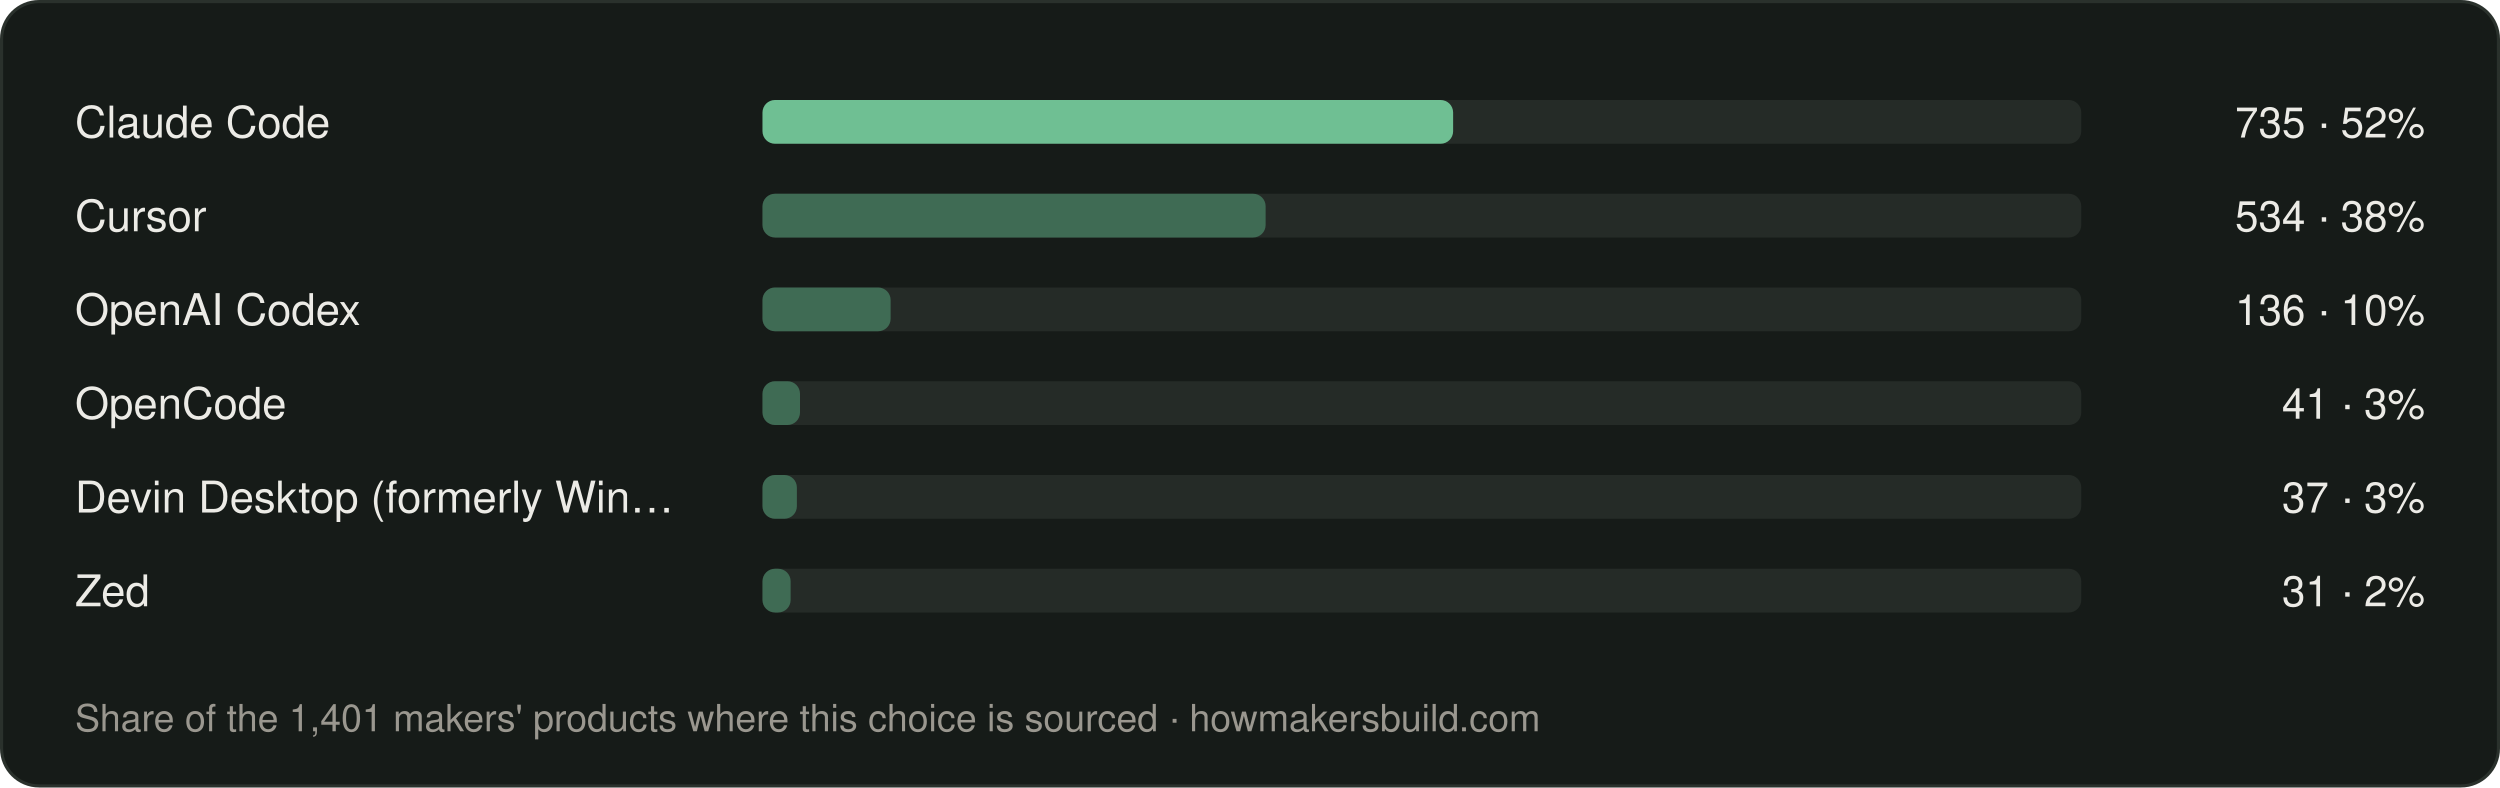
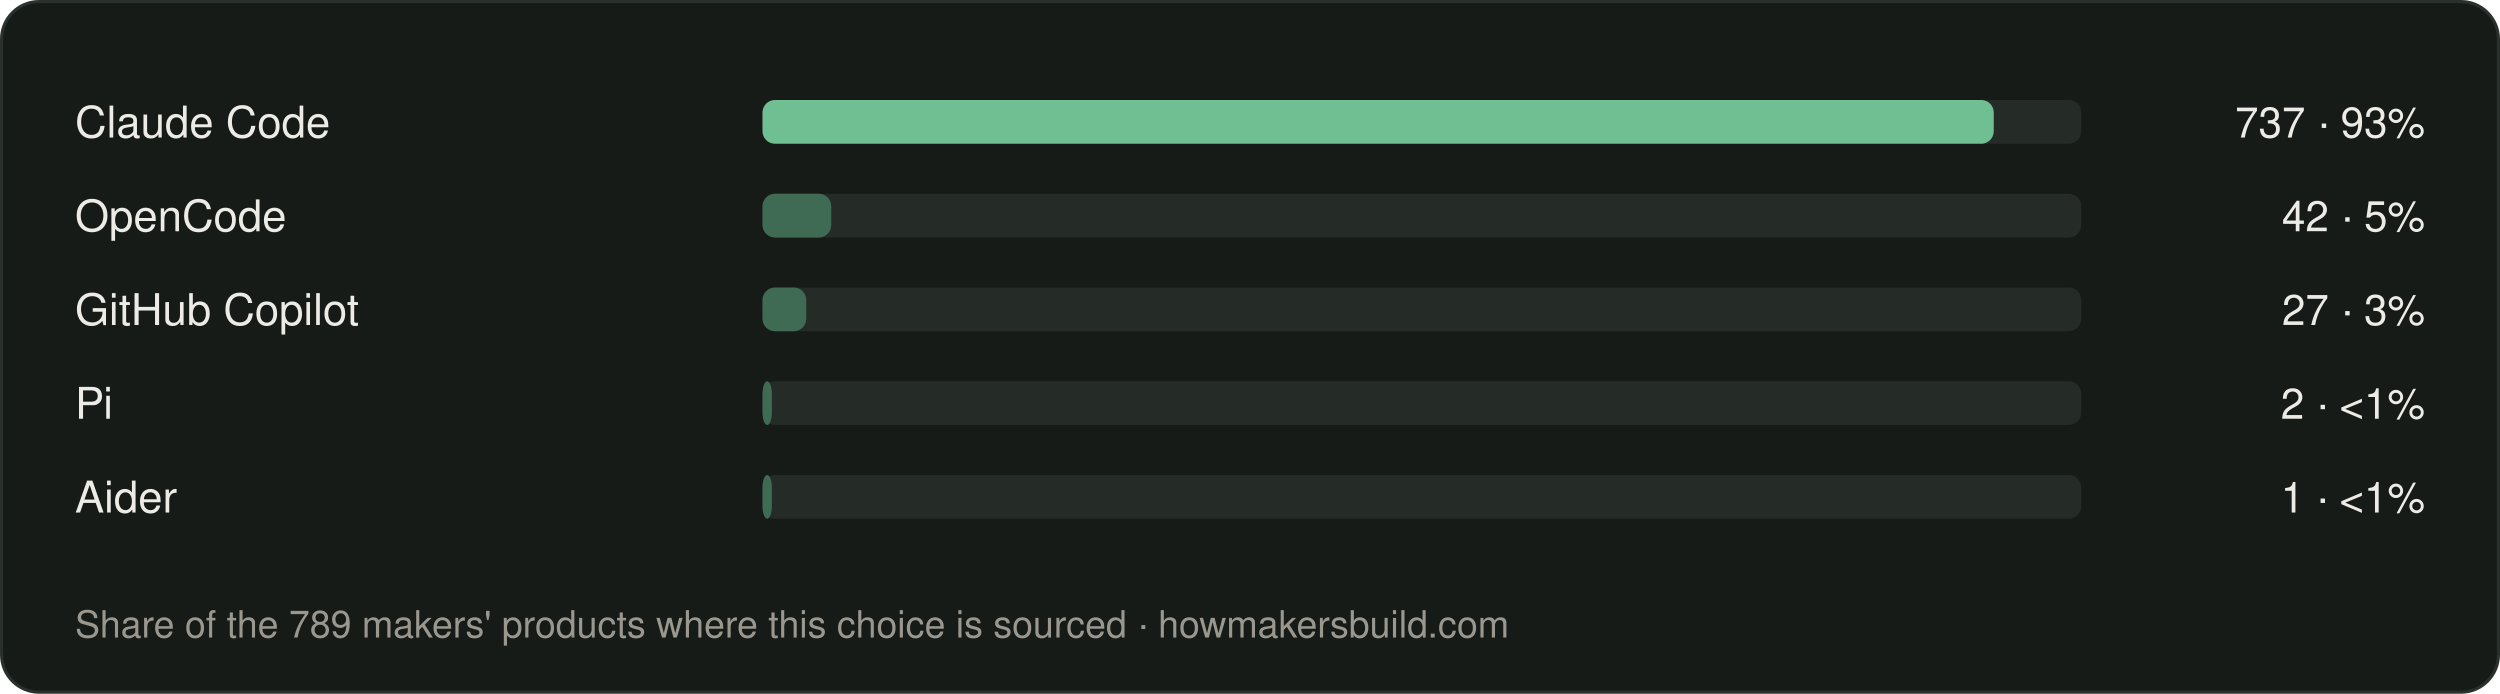
- <svg xmlns="http://www.w3.org/2000/svg" width="800" height="252" viewBox="0 0 800 252" font-family="-apple-system, BlinkMacSystemFont, 'Segoe UI', Helvetica, Arial, sans-serif">
-   <rect x="0.5" y="0.5" width="799" height="251" rx="12" fill="#161b18" stroke="#2a312c" />
+ <svg xmlns="http://www.w3.org/2000/svg" width="800" height="222" viewBox="0 0 800 222" font-family="-apple-system, BlinkMacSystemFont, 'Segoe UI', Helvetica, Arial, sans-serif">
+   <rect x="0.5" y="0.5" width="799" height="221" rx="12" fill="#161b18" stroke="#2a312c" />
  <text x="24" y="44" font-size="14" fill="#ecebe6">Claude Code</text>
  <rect x="244" y="32" width="422" height="14" rx="4" fill="#252b27" />
-   <rect x="244" y="32" width="221" height="14" rx="4" fill="#6fbf93" />
-   <text x="776" y="44" font-size="13.5" text-anchor="end" fill="#ecebe6">735 · 52%</text>
-   <text x="24" y="74" font-size="14" fill="#ecebe6">Cursor</text>
+   <rect x="244" y="32" width="394" height="14" rx="4" fill="#6fbf93" />
+   <text x="776" y="44" font-size="13.5" text-anchor="end" fill="#ecebe6">737 · 93%</text>
+   <text x="24" y="74" font-size="14" fill="#ecebe6">OpenCode</text>
  <rect x="244" y="62" width="422" height="14" rx="4" fill="#252b27" />
-   <rect x="244" y="62" width="161" height="14" rx="4" fill="#3f6b54" />
-   <text x="776" y="74" font-size="13.5" text-anchor="end" fill="#ecebe6">534 · 38%</text>
-   <text x="24" y="104" font-size="14" fill="#ecebe6">OpenAI Codex</text>
+   <rect x="244" y="62" width="22" height="14" rx="4" fill="#3f6b54" />
+   <text x="776" y="74" font-size="13.5" text-anchor="end" fill="#ecebe6">42 · 5%</text>
+   <text x="24" y="104" font-size="14" fill="#ecebe6">GitHub Copilot</text>
  <rect x="244" y="92" width="422" height="14" rx="4" fill="#252b27" />
-   <rect x="244" y="92" width="41" height="14" rx="4" fill="#3f6b54" />
-   <text x="776" y="104" font-size="13.5" text-anchor="end" fill="#ecebe6">136 · 10%</text>
-   <text x="24" y="134" font-size="14" fill="#ecebe6">OpenCode</text>
+   <rect x="244" y="92" width="14" height="14" rx="4" fill="#3f6b54" />
+   <text x="776" y="104" font-size="13.5" text-anchor="end" fill="#ecebe6">27 · 3%</text>
+   <text x="24" y="134" font-size="14" fill="#ecebe6">Pi</text>
  <rect x="244" y="122" width="422" height="14" rx="4" fill="#252b27" />
-   <rect x="244" y="122" width="12" height="14" rx="4" fill="#3f6b54" />
-   <text x="776" y="134" font-size="13.5" text-anchor="end" fill="#ecebe6">41 · 3%</text>
-   <text x="24" y="164" font-size="14" fill="#ecebe6">Devin Desktop (formerly Win…</text>
+   <rect x="244" y="122" width="3" height="14" rx="4" fill="#3f6b54" />
+   <text x="776" y="134" font-size="13.5" text-anchor="end" fill="#ecebe6">2 · &lt;1%</text>
+   <text x="24" y="164" font-size="14" fill="#ecebe6">Aider</text>
  <rect x="244" y="152" width="422" height="14" rx="4" fill="#252b27" />
-   <rect x="244" y="152" width="11" height="14" rx="4" fill="#3f6b54" />
-   <text x="776" y="164" font-size="13.5" text-anchor="end" fill="#ecebe6">37 · 3%</text>
-   <text x="24" y="194" font-size="14" fill="#ecebe6">Zed</text>
-   <rect x="244" y="182" width="422" height="14" rx="4" fill="#252b27" />
-   <rect x="244" y="182" width="9" height="14" rx="4" fill="#3f6b54" />
-   <text x="776" y="194" font-size="13.5" text-anchor="end" fill="#ecebe6">31 · 2%</text>
-   <text x="24" y="234" font-size="12" fill="#9a978f">Share of the 1,401 makers' products where this choice is sourced · howmakersbuild.com</text>
+   <rect x="244" y="152" width="3" height="14" rx="4" fill="#3f6b54" />
+   <text x="776" y="164" font-size="13.5" text-anchor="end" fill="#ecebe6">1 · &lt;1%</text>
+   <text x="24" y="204" font-size="12" fill="#9a978f">Share of the 789 makers' products where this choice is sourced · howmakersbuild.com</text>
</svg>
